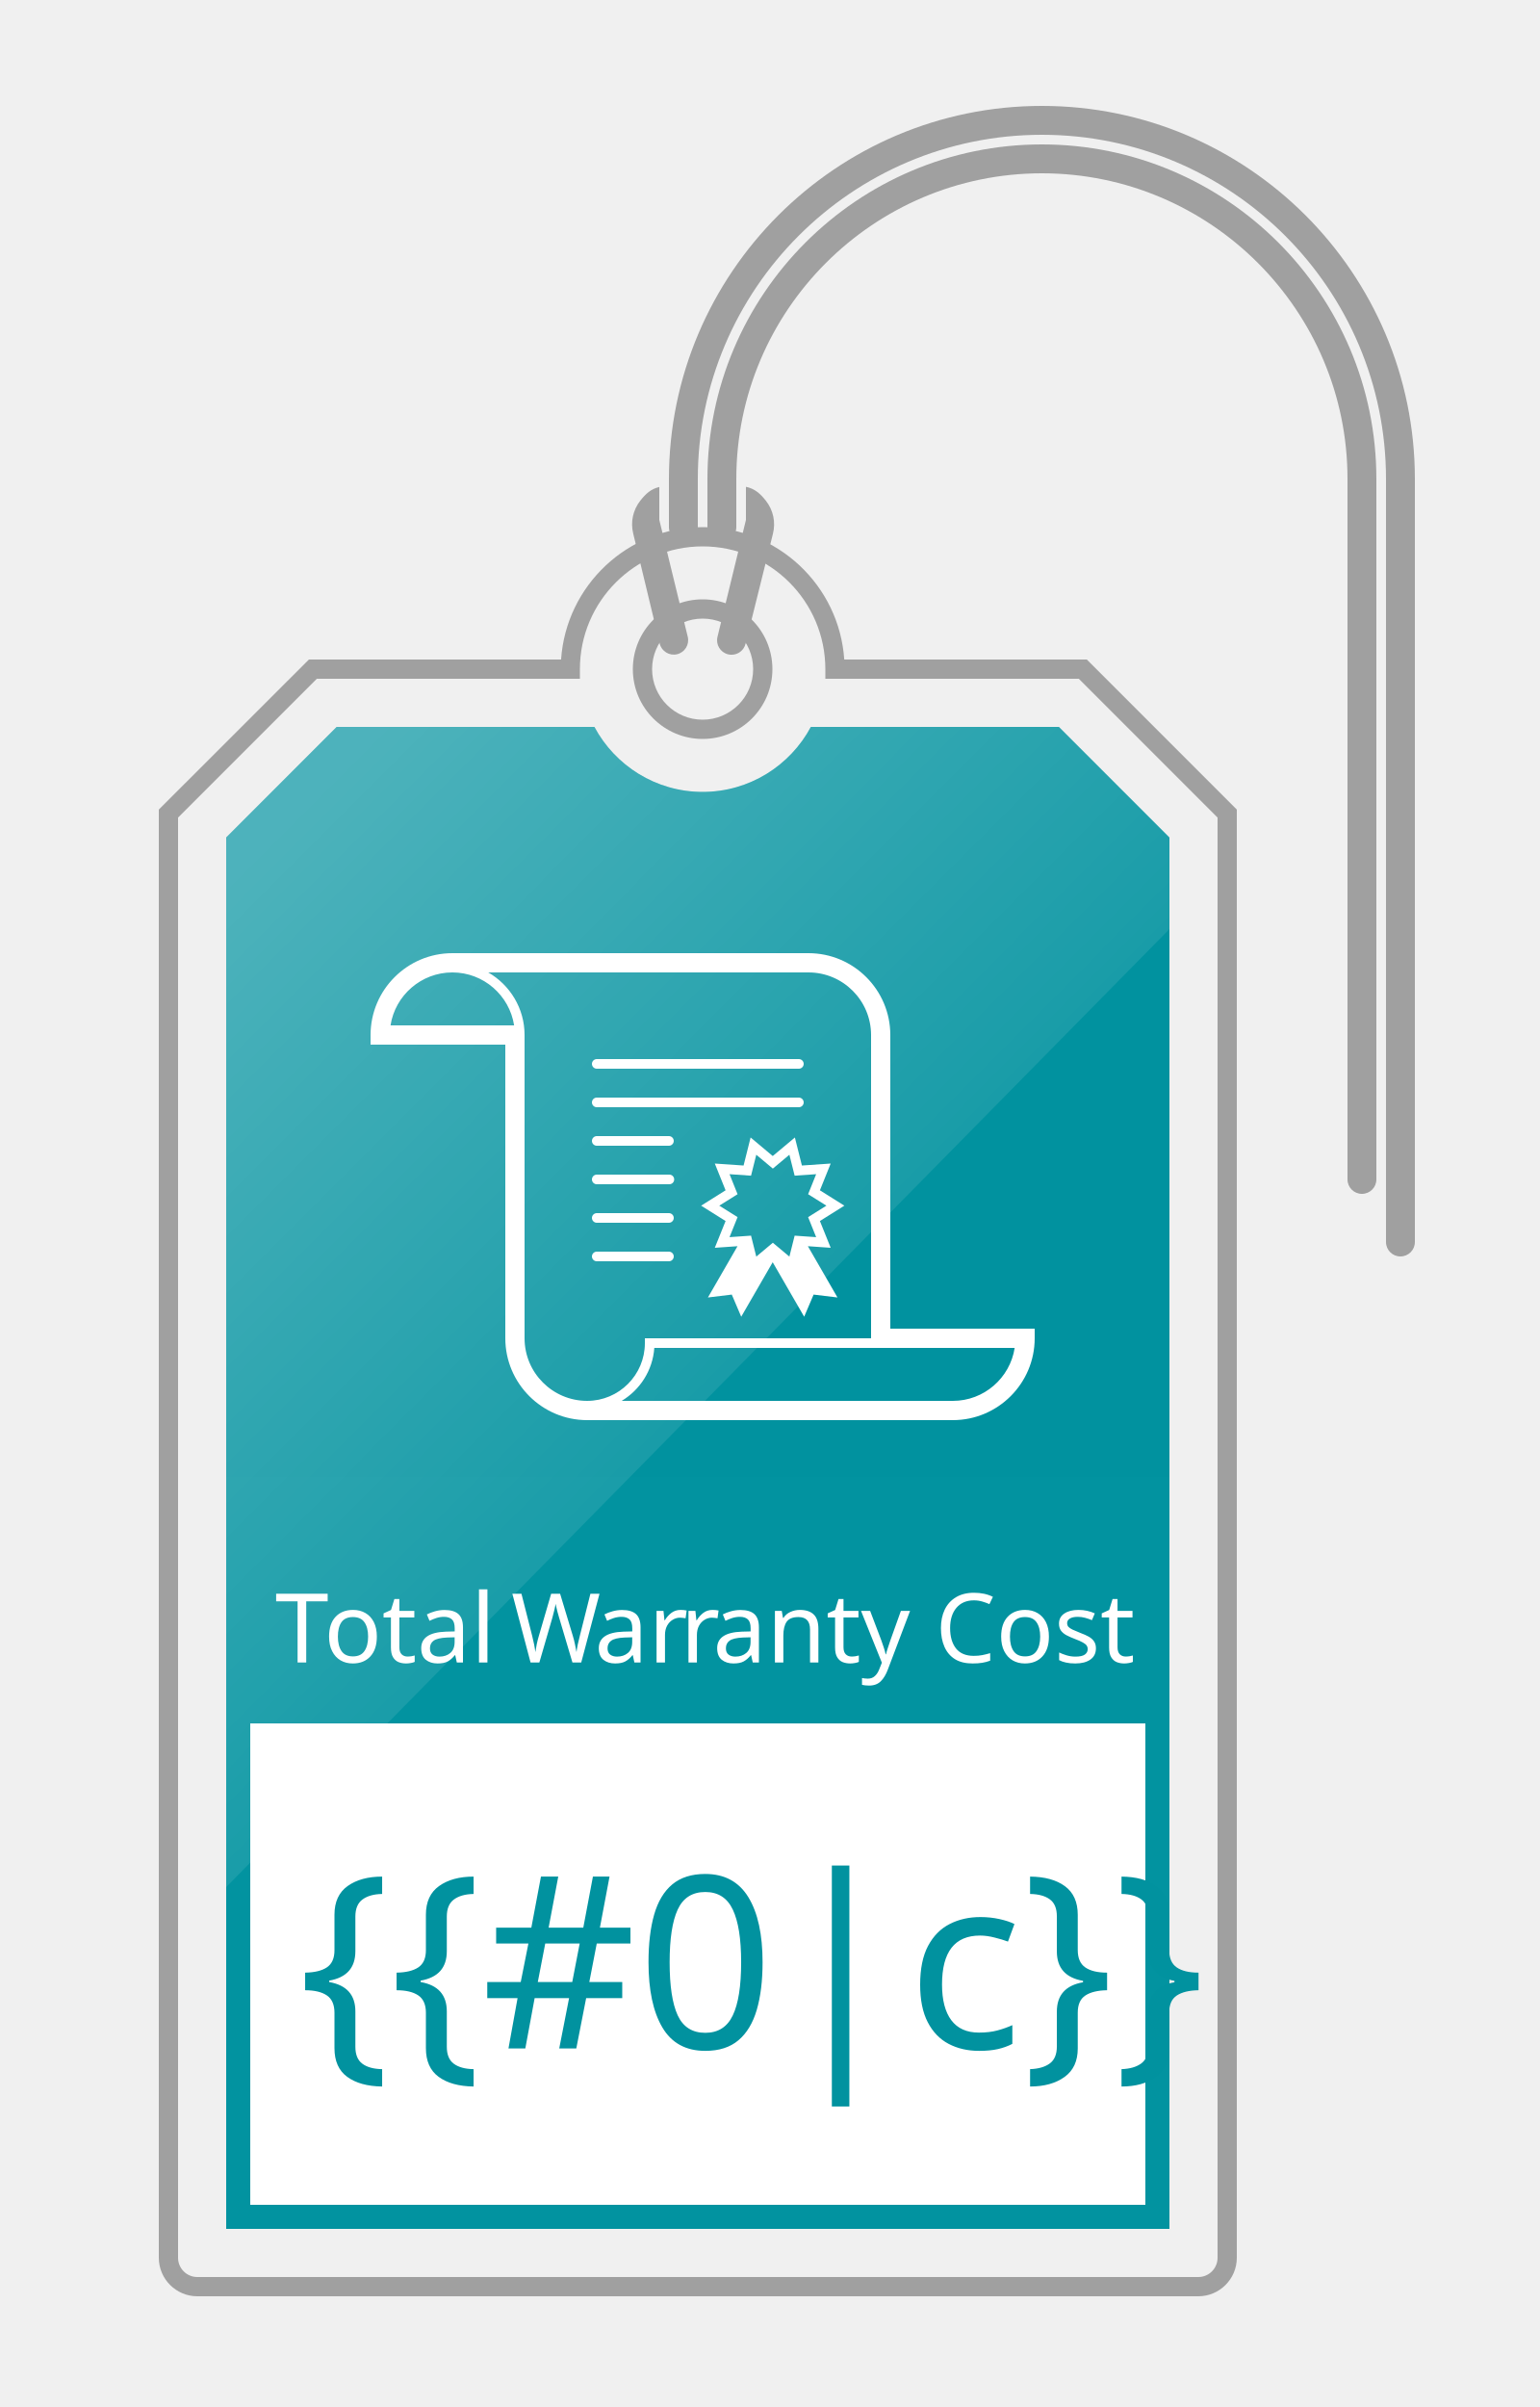
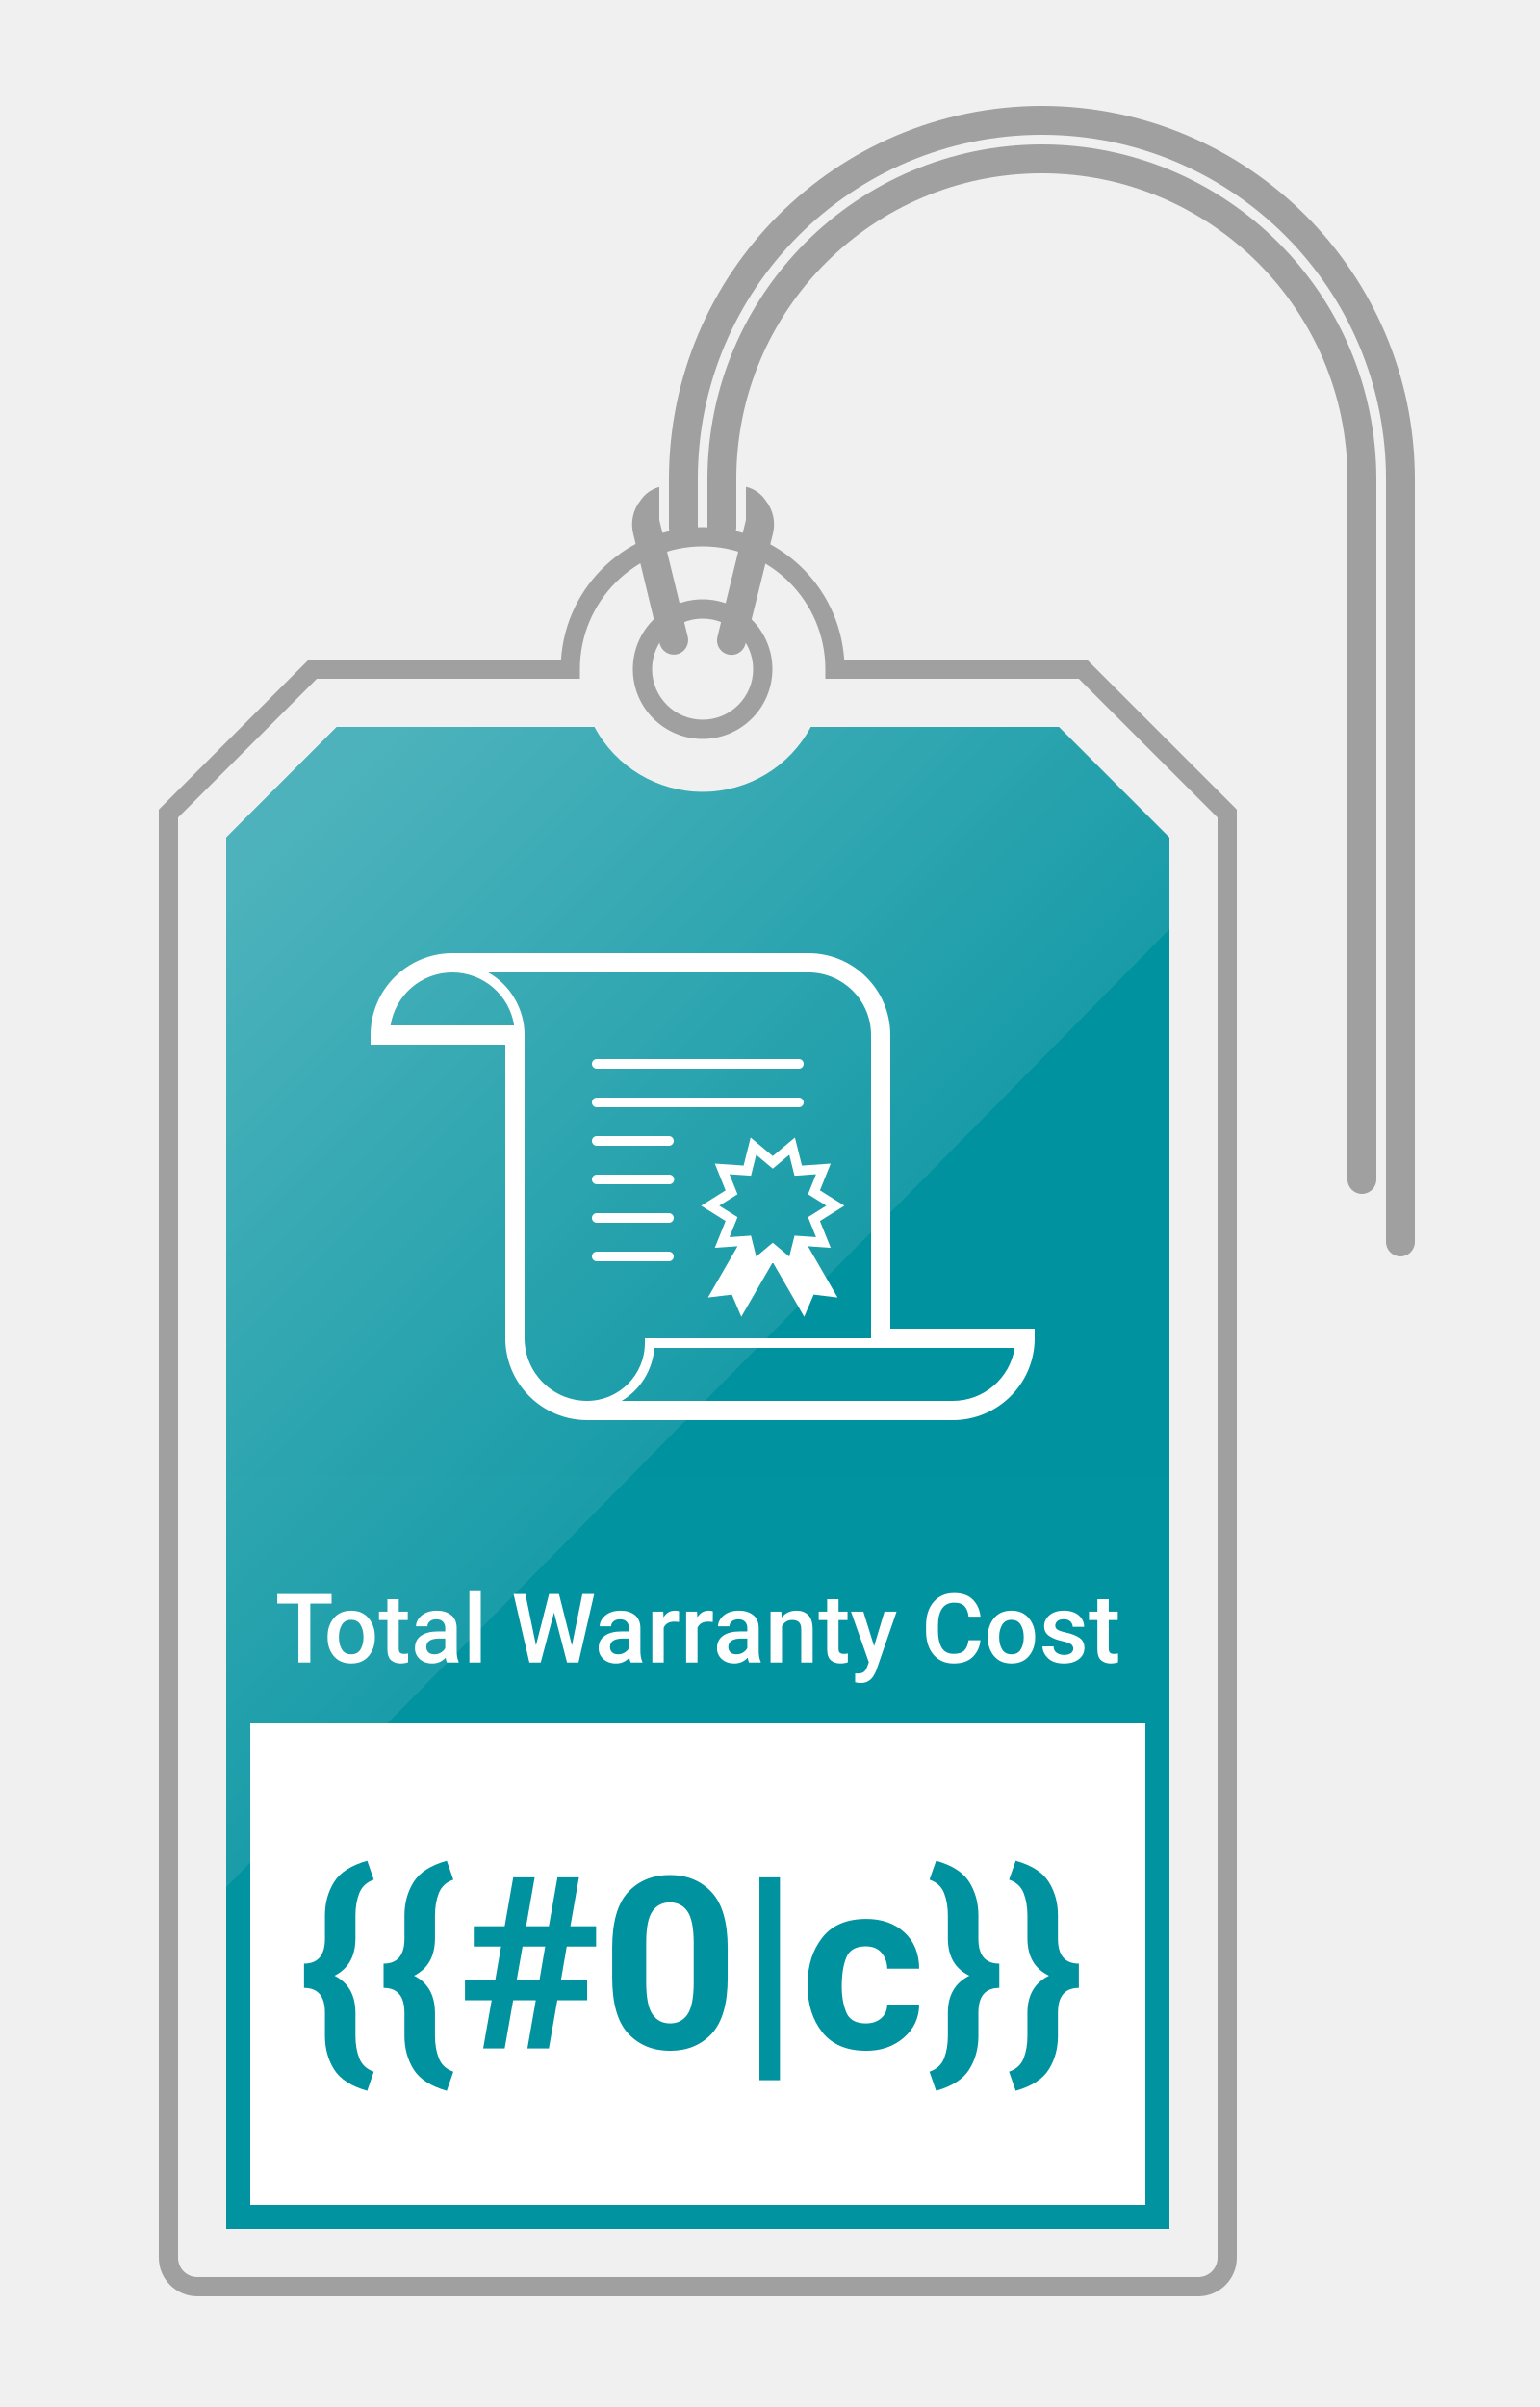
- <svg xmlns="http://www.w3.org/2000/svg" version="1.1" id="WarrantyCost_x5F_KeyValue" x="0px" y="0px" viewBox="0 0 320 500" enable-background="new 0 0 320 500" xml:space="preserve">
-   <linearGradient id="colored_background_00000038404546076206118410000008538840712093774482_" gradientUnits="userSpaceOnUse" x1="145" y1="463" x2="145" y2="151">
-     <stop offset="1.574796e-03" style="stop-color:#0293A0" />
-     <stop offset="1" style="stop-color:#01929F" />
-   </linearGradient>
-   <path id="colored_background" fill="url(#colored_background_00000038404546076206118410000008538840712093774482_)" d="M220.03,151  h-51.54c-4.3,8.03-12.77,13.5-22.49,13.5s-18.19-5.47-22.49-13.5H69.97L47,173.97V463h196V173.97L220.03,151z" />
-   <rect id="value_string_background" x="52" y="358" fill="#FFFFFF" width="186" height="100" />
-   <g id="icon_00000100345571110466601030000013581446502185907377_">
-     <path id="outline" fill="#FFFFFF" d="M185,276v-61c0-9.37-7.63-17-17-17H94c-9.37,0-17,7.63-17,17v2h28v61c0,9.37,7.63,17,17,17h76   c9.37,0,17-7.63,17-17v-2H185z M81.15,213c0.96-6.22,6.36-11,12.85-11c6.49,0,11.86,4.78,12.83,11l0,0H81.15z M109,278v-63   c0-5.56-3.05-10.41-7.55-13H168c7.17,0,13,5.83,13,13v63h-47v1c0,6.62-5.38,12-12,12C114.83,291,109,285.17,109,278z M198,291   h-68.82c3.81-2.29,6.45-6.33,6.78-11h74.88C209.88,286.22,204.49,291,198,291z" />
-     <path id="seal" fill="#FFFFFF" d="M172.61,259.2l-2.24-5.56l5.08-3.19l-5.08-3.19l2.24-5.56l-5.98,0.41l-1.46-5.82l-4.6,3.85   l-4.6-3.85l-1.46,5.82l-5.98-0.41l2.24,5.56l-5.08,3.19l5.08,3.19l-2.24,5.56l4.72-0.33l-6.15,10.65l4.96-0.6l1.96,4.6l6.54-11.32   l6.54,11.32l1.96-4.6l4.96,0.6l-6.15-10.65L172.61,259.2z M149.46,250.45l3.8-2.38l-1.67-4.16l4.47,0.31l1.09-4.35l3.44,2.88   l3.44-2.88l1.09,4.35l4.47-0.31l-1.67,4.16l3.8,2.38l-3.8,2.38l1.67,4.16l-4.47-0.31l-1.09,4.35l-3.44-2.88l-3.44,2.88l-1.09-4.35   l-4.47,0.31l1.67-4.16L149.46,250.45z" />
+ <svg xmlns="http://www.w3.org/2000/svg" id="WarrantyCost_KeyValue" viewBox="0 0 320 500">
+   <defs>
+     <linearGradient id="linear-gradient" x1="145" y1="463" x2="145" y2="151" gradientUnits="userSpaceOnUse">
+       <stop offset="0.002" stop-color="#0293a0" />
+       <stop offset="1" stop-color="#01929f" />
+     </linearGradient>
+     <linearGradient id="linear-gradient-2" x1="46.076" y1="184.247" x2="151.28" y2="289.227" gradientUnits="userSpaceOnUse">
+       <stop offset="0" stop-color="#fff" />
+       <stop offset="1" stop-color="#fff" stop-opacity="0.3" />
+     </linearGradient>
+   </defs>
+   <path id="colored_background" data-name="colored background" d="M220.029,151H168.492a25.487,25.487,0,0,1-44.984,0H69.971L47,173.971V463H243V173.971Z" fill="url(#linear-gradient)" />
+   <rect id="value_string_background" data-name="value string background" x="52" y="358" width="186" height="100" fill="#fff" />
+   <g id="icon">
+     <path id="outline" d="M185,276V215a17.019,17.019,0,0,0-17-17H94a17.019,17.019,0,0,0-17,17v2h28v61a17.019,17.019,0,0,0,17,17h76a17.019,17.019,0,0,0,17-17v-2ZM81.154,213a12.992,12.992,0,0,1,25.676.001L106.829,213ZM109,278V215a14.998,14.998,0,0,0-7.549-13H168a13.014,13.014,0,0,1,13,13v63H134v1a12.014,12.014,0,0,1-12,12A13.014,13.014,0,0,1,109,278Zm89,13H129.18a14.006,14.006,0,0,0,6.785-11h74.881A13.02,13.02,0,0,1,198,291Z" fill="#fff" />
+     <path id="seal" d="M172.615,259.203l-2.238-5.565,5.081-3.186L170.377,247.267l2.239-5.565-5.984.413-1.456-5.822-4.601,3.855-4.601-3.855-1.456,5.821-5.984-.412,2.239,5.565-5.081,3.186,5.081,3.185-2.239,5.565,4.725-.325L147.111,269.526l4.964-.598,1.964,4.598,6.536-11.32,6.536,11.32,1.964-4.598,4.964.598-6.148-10.649Zm-23.157-8.75,3.795-2.38-1.671-4.156,4.472.308,1.086-4.346,3.436,2.878,3.436-2.878,1.086,4.346,4.472-.308-1.671,4.156,3.795,2.38-3.795,2.38,1.671,4.156-4.472-.308-1.086,4.346-3.436-2.878-3.436,2.878-1.086-4.346-4.472.308,1.671-4.156Z" fill="#fff" />
    <g id="lines">
-       <g>
-         <g>
-           <path fill="#FFFFFF" d="M139,262h-15c-0.55,0-1-0.45-1-1s0.45-1,1-1h15c0.55,0,1,0.45,1,1S139.55,262,139,262z" />
-         </g>
-       </g>
-       <g>
-         <g>
-           <path fill="#FFFFFF" d="M139,254h-15c-0.55,0-1-0.45-1-1s0.45-1,1-1h15c0.55,0,1,0.45,1,1S139.55,254,139,254z" />
-         </g>
-       </g>
-       <g>
-         <g>
-           <path fill="#FFFFFF" d="M139.09,246H124c-0.55,0-1-0.45-1-1s0.45-1,1-1h15.09c0.55,0,1,0.45,1,1S139.64,246,139.09,246z" />
-         </g>
-       </g>
-       <g>
-         <g>
-           <path fill="#FFFFFF" d="M139,238h-15c-0.55,0-1-0.45-1-1s0.45-1,1-1h15c0.55,0,1,0.45,1,1S139.55,238,139,238z" />
-         </g>
-       </g>
-       <g>
-         <g>
-           <path fill="#FFFFFF" d="M166,230h-42c-0.55,0-1-0.45-1-1s0.45-1,1-1h42c0.55,0,1,0.45,1,1S166.55,230,166,230z" />
-         </g>
-       </g>
-       <g>
-         <g>
-           <path fill="#FFFFFF" d="M166,222h-42c-0.55,0-1-0.45-1-1s0.45-1,1-1h42c0.55,0,1,0.45,1,1S166.55,222,166,222z" />
-         </g>
-       </g>
+       <path d="M139,262H124a1,1,0,0,1,0-2h15a1,1,0,0,1,0,2Z" fill="#fff" />
+       <path d="M139,254H124a1,1,0,0,1,0-2h15a1,1,0,0,1,0,2Z" fill="#fff" />
+       <path d="M139.092,246H124a1,1,0,0,1,0-2h15.092a1,1,0,1,1,0,2Z" fill="#fff" />
+       <path d="M139,238H124a1,1,0,0,1,0-2h15a1,1,0,0,1,0,2Z" fill="#fff" />
+       <path d="M166,230H124a1,1,0,0,1,0-2h42a1,1,0,0,1,0,2Z" fill="#fff" />
+       <path d="M166,222H124a1,1,0,0,1,0-2h42a1,1,0,0,1,0,2Z" fill="#fff" />
    </g>
  </g>
-   <g id="price_tag_outline">
-     <path fill="#A0A0A0" d="M225.83,137h-50.4c-1.03-15.34-13.83-27.5-29.42-27.5s-28.39,12.16-29.42,27.5h-52.4L33,168.17V469   c0,4.41,3.59,8,8,8h208c4.41,0,8-3.59,8-8V168.17L225.83,137z M253,469c0,2.21-1.79,4-4,4H41c-2.21,0-4-1.79-4-4V169.83L65.83,141   h54.67v-2c0-14.06,11.44-25.5,25.5-25.5s25.5,11.44,25.5,25.5v2h52.67L253,169.83V469z" />
-     <path fill="#A0A0A0" d="M146,153.5c-8,0-14.5-6.5-14.5-14.5s6.5-14.5,14.5-14.5s14.5,6.5,14.5,14.5S154,153.5,146,153.5z    M146,128.5c-5.79,0-10.5,4.71-10.5,10.5s4.71,10.5,10.5,10.5s10.5-4.71,10.5-10.5S151.79,128.5,146,128.5z" />
+   <g id="price_tag_outline" data-name="price tag outline">
+     <path d="M225.829,137h-50.404a29.492,29.492,0,0,0-58.849,0h-52.404L33,168.171V469a8.009,8.009,0,0,0,8,8H249a8.009,8.009,0,0,0,8-8V168.171ZM253,469a4.004,4.004,0,0,1-4,4H41a4.004,4.004,0,0,1-4-4V169.829L65.829,141H120.5v-2a25.5,25.5,0,0,1,51,0v2h52.671L253,169.829Z" fill="#a0a0a0" />
+     <path d="M146,153.5A14.5,14.5,0,1,1,160.5,139,14.517,14.517,0,0,1,146,153.5Zm0-25A10.5,10.5,0,1,0,156.5,139,10.512,10.512,0,0,0,146,128.5Z" fill="#a0a0a0" />
  </g>
  <g id="string">
-     <path fill="#A0A0A0" d="M155,101.12V108l-5.91,24.28c-0.4,1.61,0.58,3.24,2.19,3.64c0.24,0.06,0.49,0.09,0.73,0.09   c1.35,0,2.57-0.91,2.91-2.28l5.69-22.85c0.6-2.41,0.07-4.91-1.46-6.86C157.96,102.51,156.82,101.51,155,101.12z" />
-     <path fill="#A0A0A0" d="M137,108v-6.84c-1.74,0.41-2.8,1.39-3.94,2.83c-1.53,1.94-2.07,4.43-1.49,6.82l5.51,22.88   c0.39,1.61,2.01,2.6,3.62,2.21c1.61-0.39,2.6-2.01,2.21-3.62L137,108z" />
-     <path fill="#A0A0A0" d="M216.5,30C178.18,30,147,61.18,147,99.5v10c0,1.66,1.34,3,3,3s3-1.34,3-3v-10c0-35.01,28.49-63.5,63.5-63.5   S280,64.49,280,99.5V245c0,1.66,1.34,3,3,3s3-1.34,3-3V99.5C286,61.18,254.82,30,216.5,30z" />
-     <path fill="#A0A0A0" d="M216.5,22C173.77,22,139,56.77,139,99.5v10c0,1.66,1.34,3,3,3s3-1.34,3-3v-10c0-39.43,32.07-71.5,71.5-71.5   S288,60.07,288,99.5V258c0,1.66,1.34,3,3,3s3-1.34,3-3V99.5C294,56.77,259.23,22,216.5,22z" />
+     <path d="M155,101.124V108l-5.911,24.275a3,3,0,1,0,5.822,1.449l5.688-22.847a7.952,7.952,0,0,0-1.459-6.859A6.829,6.829,0,0,0,155,101.124Z" fill="#a0a0a0" />
+     <path d="M137,108v-6.84a6.804,6.804,0,0,0-3.937,2.834,7.954,7.954,0,0,0-1.493,6.824l5.513,22.884a3,3,0,0,0,5.833-1.405Z" fill="#a0a0a0" />
+     <path d="M216.5,30A69.579,69.579,0,0,0,147,99.5v10a3,3,0,0,0,6,0v-10a63.5,63.5,0,0,1,127,0V245a3,3,0,0,0,6,0V99.5A69.579,69.579,0,0,0,216.5,30Z" fill="#a0a0a0" />
+     <path d="M216.5,22A77.587,77.587,0,0,0,139,99.5v10a3,3,0,0,0,6,0v-10a71.5,71.5,0,0,1,143,0V258a3,3,0,0,0,6,0V99.5A77.587,77.587,0,0,0,216.5,22Z" fill="#a0a0a0" />
  </g>
-   <g id="_x7B__x7B_ta:middle_x7D__x7D__00000003080065224974911030000009224034769790341250_">
-     <g id="_x7B__x7B__x23_0_x7D__x7D_">
-       <text transform="matrix(1 0 0 1 62 425.5219)" fill="#01929F" font-family="'Roboto-Bold'" font-size="50px">{{#0|c}}</text>
+   <g id="_ta:middle_" data-name="{{ta:middle}}">
+     <g id="_0_" data-name="{{#0}}">
+       <text transform="translate(62 425.5218)" font-size="50" fill="#01929f" font-family="Roboto-Bold, Roboto" font-weight="700">{{#0|c}}</text>
    </g>
  </g>
-   <text transform="matrix(1 0 0 1 57.1787 345.3447)">
-     <tspan x="0" y="0" fill="#FFFFFF" font-family="'Roboto-Medium'" font-size="20px" letter-spacing="-2">T</tspan>
-     <tspan x="10.11" y="0" fill="#FFFFFF" font-family="'Roboto-Medium'" font-size="20px">otal </tspan>
-     <tspan x="49.05" y="0" fill="#FFFFFF" font-family="'Roboto-Medium'" font-size="20px">W</tspan>
-     <tspan x="66.33" y="0" fill="#FFFFFF" font-family="'Roboto-Medium'" font-size="20px">ar</tspan>
-     <tspan x="84.18" y="0" fill="#FFFFFF" font-family="'Roboto-Medium'" font-size="20px">r</tspan>
-     <tspan x="90.92" y="0" fill="#FFFFFF" font-family="'Roboto-Medium'" font-size="20px">anty Cost</tspan>
+   <text transform="translate(57.17871 345.3447)" font-size="20" fill="#fff" font-family="Roboto-Medium, Roboto" font-weight="500">
+     <tspan letter-spacing="-0.102em">T</tspan>
+     <tspan x="10.107" y="0">otal </tspan>
+     <tspan x="49.053" y="0" letter-spacing="-0.016em">W</tspan>
+     <tspan x="66.328" y="0">ar</tspan>
+     <tspan x="84.18" y="0" letter-spacing="-0.015em">r</tspan>
+     <tspan x="90.918" y="0">anty Cost</tspan>
  </text>
-   <linearGradient id="shine_00000078019384187002526460000005745013479728623528_" gradientUnits="userSpaceOnUse" x1="46.076" y1="184.248" x2="151.28" y2="289.227">
-     <stop offset="0" style="stop-color:#FFFFFF" />
-     <stop offset="1" style="stop-color:#FFFFFF;stop-opacity:0.3" />
-   </linearGradient>
-   <path id="shine_00000049192913335818573880000002099318800031931063_" opacity="0.3" fill="url(#shine_00000078019384187002526460000005745013479728623528_)" d="  M220.03,151h-51.54c-4.3,8.03-12.77,13.5-22.49,13.5s-18.19-5.47-22.49-13.5H70l-23,22.97V392l196-199v-19.03L220.03,151z" />
+   <path id="shine" d="M220.029,151H168.492a25.487,25.487,0,0,1-44.984,0H70L47,173.971V392L243,193V173.971Z" opacity="0.3" fill="url(#linear-gradient-2)" />
</svg>
